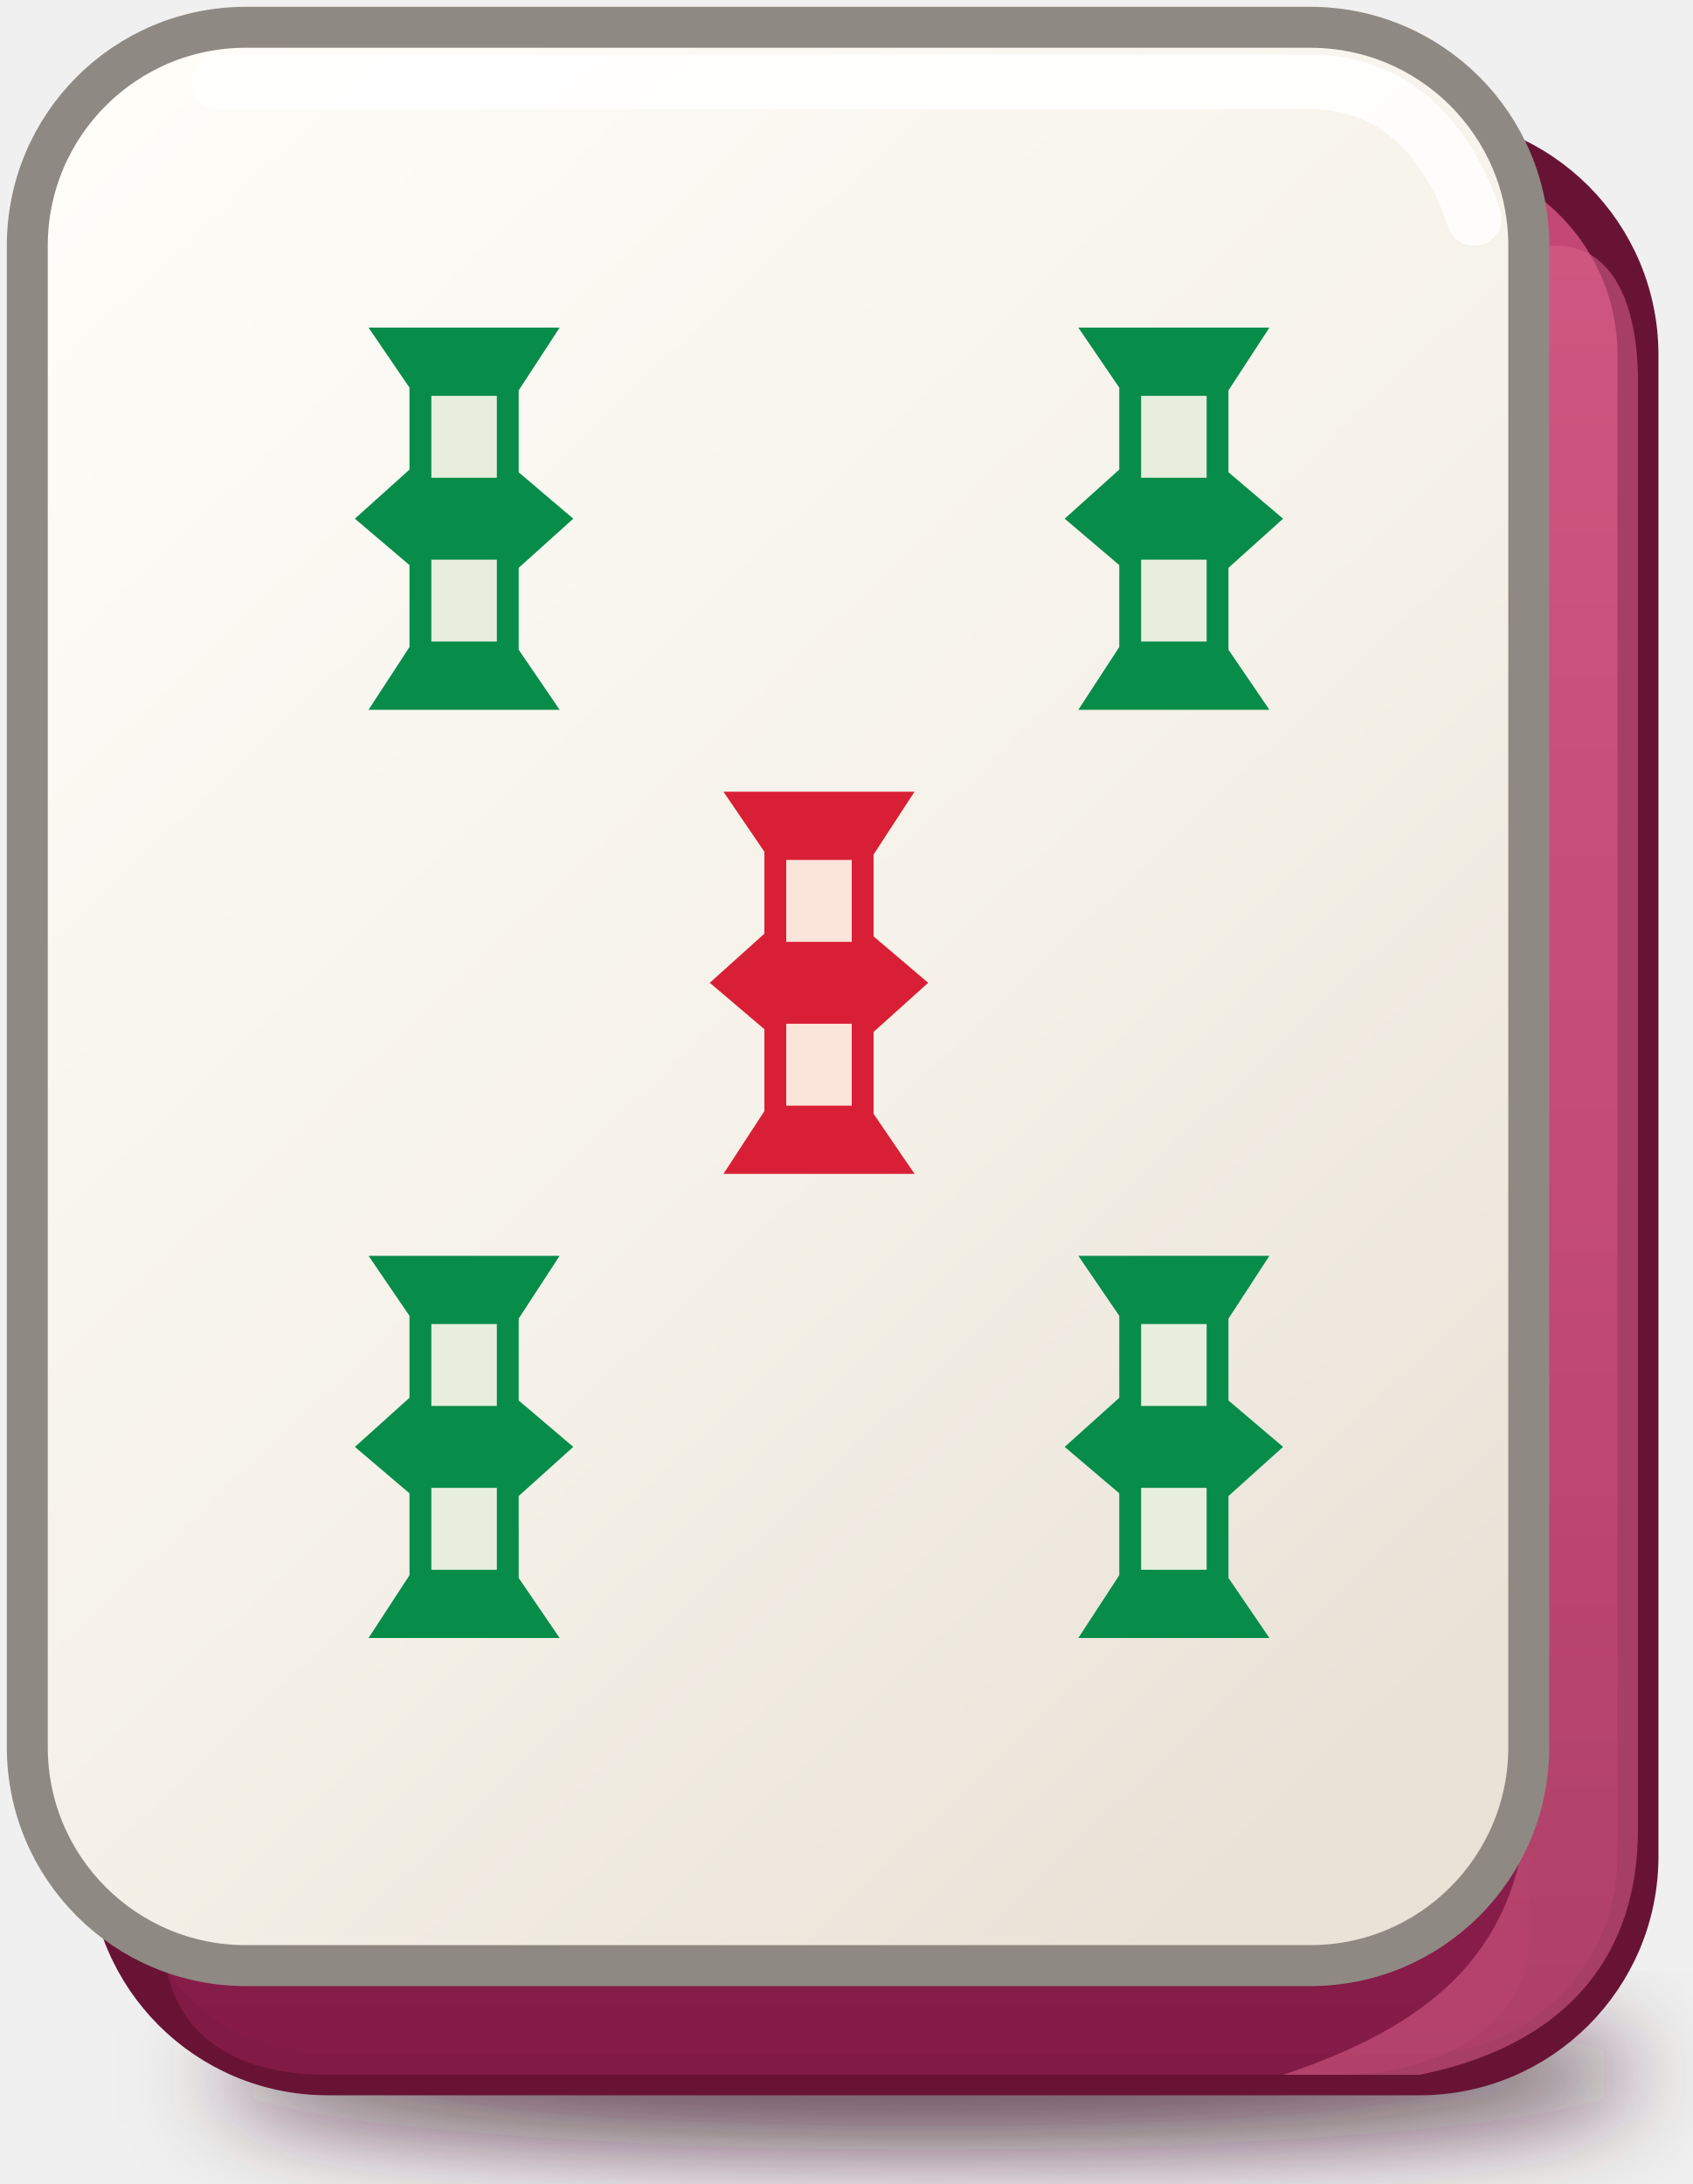
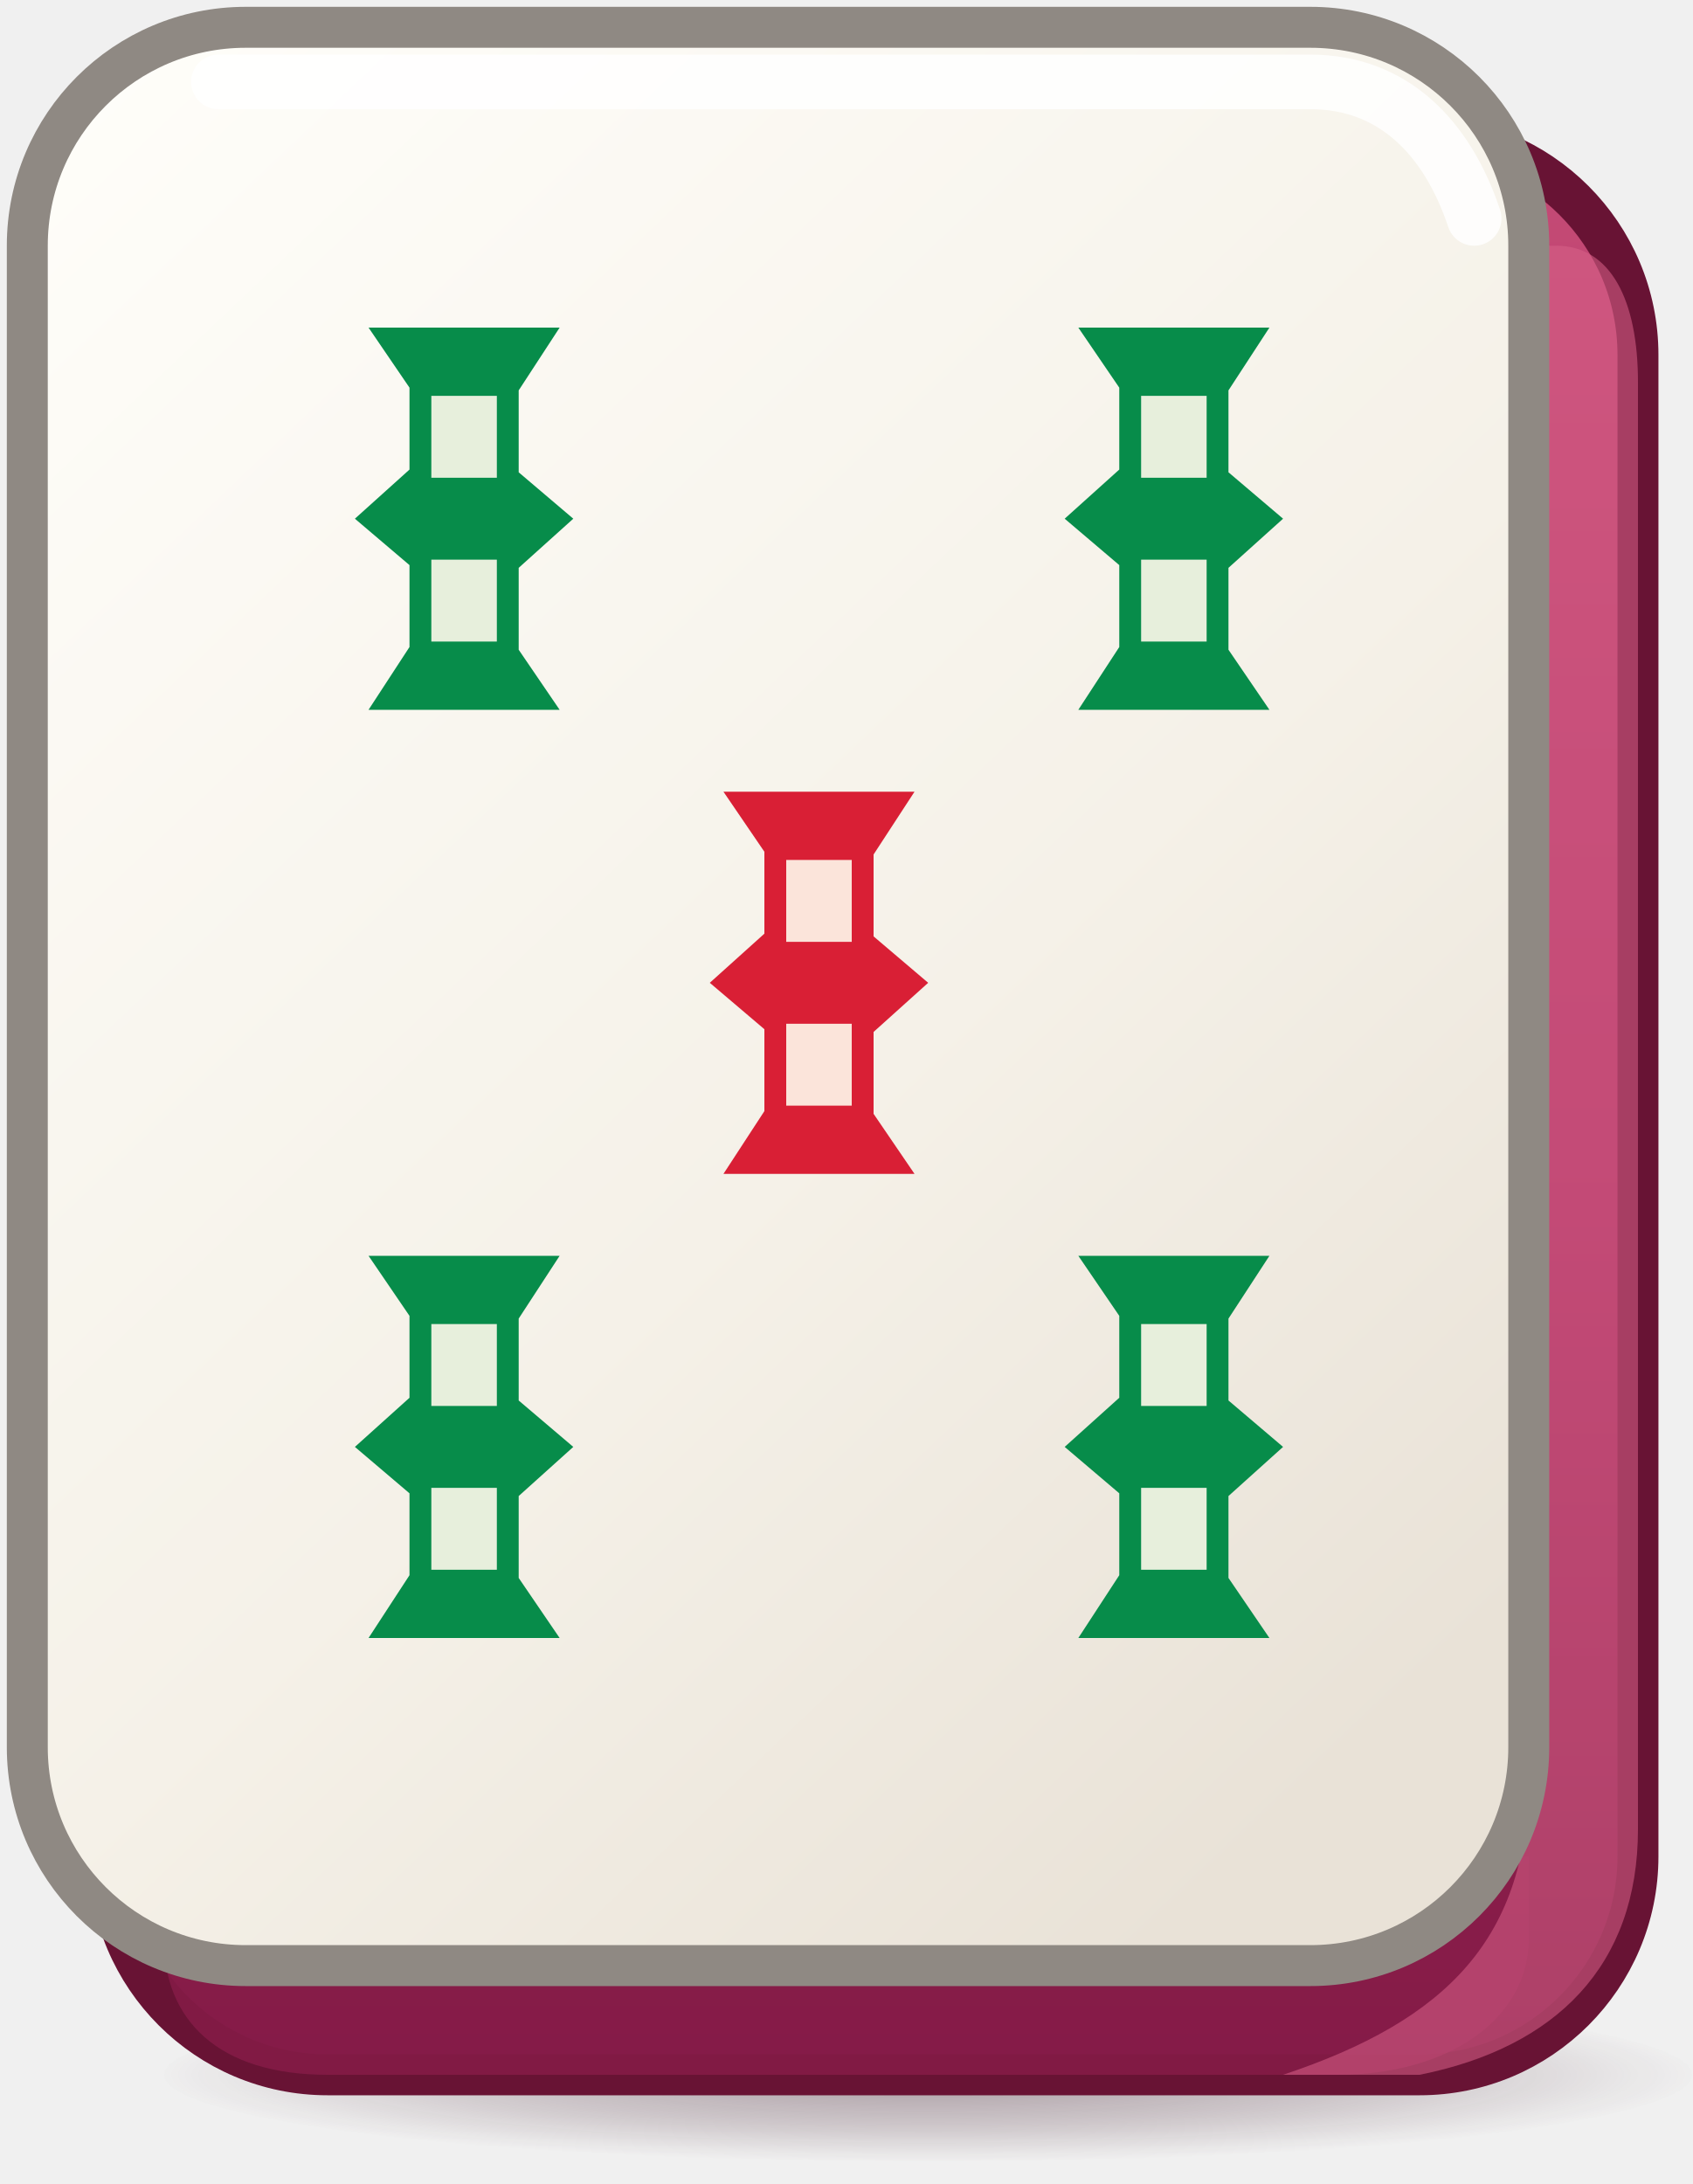
<svg xmlns="http://www.w3.org/2000/svg" width="62" height="80" viewBox="0 0 62 80">
  <defs>
    <linearGradient id="ivory" x1="0" y1="0" x2=".75" y2="1">
      <stop stop-color="#fffefa" />
      <stop offset=".62" stop-color="#f5f1e8" />
      <stop offset="1" stop-color="#e9e2d7" />
    </linearGradient>
    <linearGradient id="pink-side" x1="0" y1="0" x2="0" y2="1">
      <stop stop-color="#c54b76" />
      <stop offset=".55" stop-color="#a92e60" />
      <stop offset="1" stop-color="#77163f" />
    </linearGradient>
-     <filter id="shadow" x="-30%" y="-20%" width="170%" height="160%">
-       <feGaussianBlur stdDeviation="1.8" />
-     </filter>
+     <radialGradient id="shadow">
+       <stop offset="0" stop-color="#361123" stop-opacity=".38" />
+       <stop offset=".6" stop-color="#361123" stop-opacity=".18" />
+       <stop offset="1" stop-color="#361123" stop-opacity="0" />
+     </radialGradient>
  </defs>
-   <ellipse cx="34" cy="76" rx="26" ry="2.7" fill="#361123" opacity=".72" filter="url(#shadow)" />
+   <ellipse cx="34" cy="76" rx="28" ry="3.2" fill="url(#shadow)" />
  <rect x="4" y="5" width="56" height="71" rx="8" fill="url(#pink-side)" stroke="#681334" stroke-width="1.5" />
  <path d="M6 68h50v3c0 3-3 5-7 5H12c-4 0-6-2-6-5Z" fill="#8b1d4b" opacity=".72" />
  <path d="M56 9h1c2 0 3 2 3 5v53c0 5-3 8-8 9h-5c6-2 9-5 9-11Z" fill="#d86088" opacity=".56" />
  <rect x="1" y="1" width="55" height="71" rx="8" fill="url(#ivory)" stroke="#8f8983" stroke-width="1.5" />
  <path d="M8 3h40c3 0 5 2 6 5" fill="none" stroke="#fff" stroke-width="2" stroke-linecap="round" opacity=".85" />
  <g transform="translate(17 19)" fill="#078c4a">
    <path d="M-3.5-7h7L2-4.7v3L4 0 2 1.8v3L3.5 7h-7L-2 4.7v-3L-4 0l2-1.8v-3Z" />
    <path d="M-1.2-4.5h2.4v3h-2.4zm0 6h2.4v3h-2.4z" fill="#fff9ec" opacity=".9" />
  </g>
  <g transform="translate(43 19)" fill="#078c4a">
    <path d="M-3.5-7h7L2-4.7v3L4 0 2 1.8v3L3.5 7h-7L-2 4.7v-3L-4 0l2-1.8v-3Z" />
    <path d="M-1.2-4.5h2.4v3h-2.4zm0 6h2.4v3h-2.4z" fill="#fff9ec" opacity=".9" />
  </g>
  <g transform="translate(30 36)" fill="#d91f35">
    <path d="M-3.5-7h7L2-4.7v3L4 0 2 1.8v3L3.5 7h-7L-2 4.7v-3L-4 0l2-1.8v-3Z" />
    <path d="M-1.2-4.5h2.4v3h-2.4zm0 6h2.4v3h-2.4z" fill="#fff9ec" opacity=".9" />
  </g>
  <g transform="translate(17 53)" fill="#078c4a">
    <path d="M-3.5-7h7L2-4.7v3L4 0 2 1.8v3L3.5 7h-7L-2 4.7v-3L-4 0l2-1.8v-3Z" />
    <path d="M-1.2-4.5h2.4v3h-2.4zm0 6h2.4v3h-2.4z" fill="#fff9ec" opacity=".9" />
  </g>
  <g transform="translate(43 53)" fill="#078c4a">
    <path d="M-3.5-7h7L2-4.7v3L4 0 2 1.8v3L3.5 7h-7L-2 4.7v-3L-4 0l2-1.8v-3Z" />
    <path d="M-1.2-4.5h2.4v3h-2.4zm0 6h2.4v3h-2.4z" fill="#fff9ec" opacity=".9" />
  </g>
</svg>
